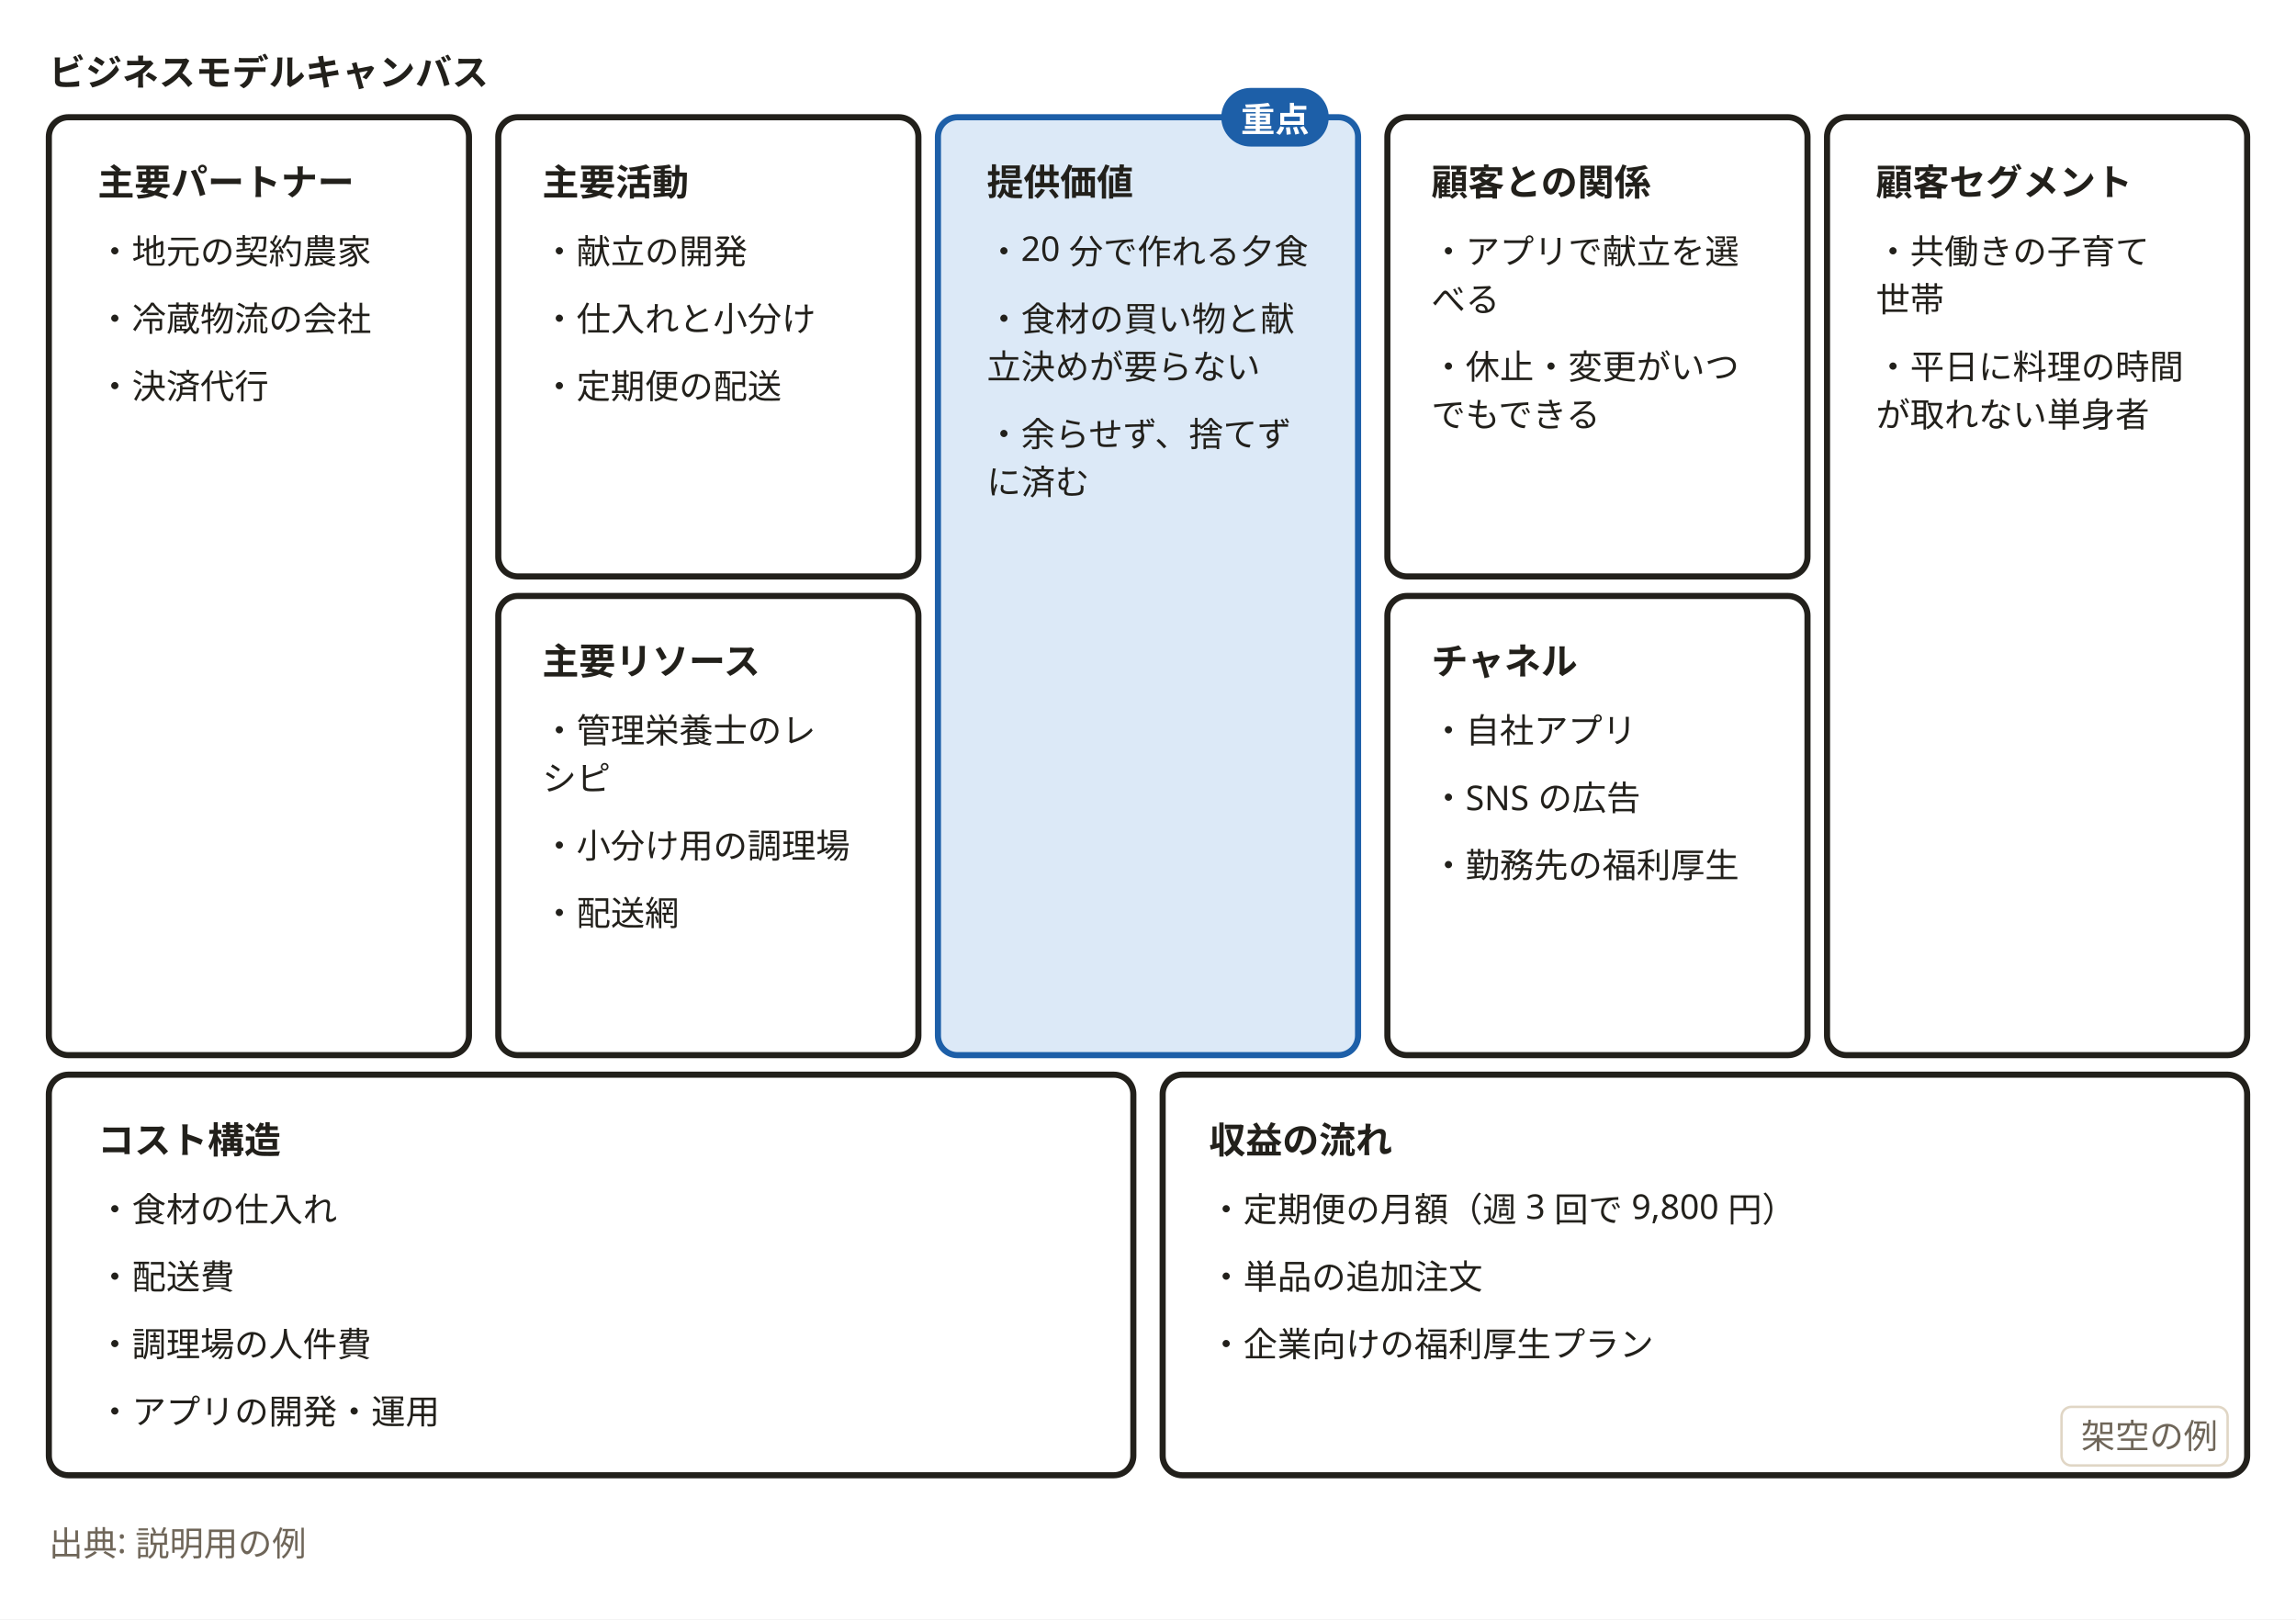
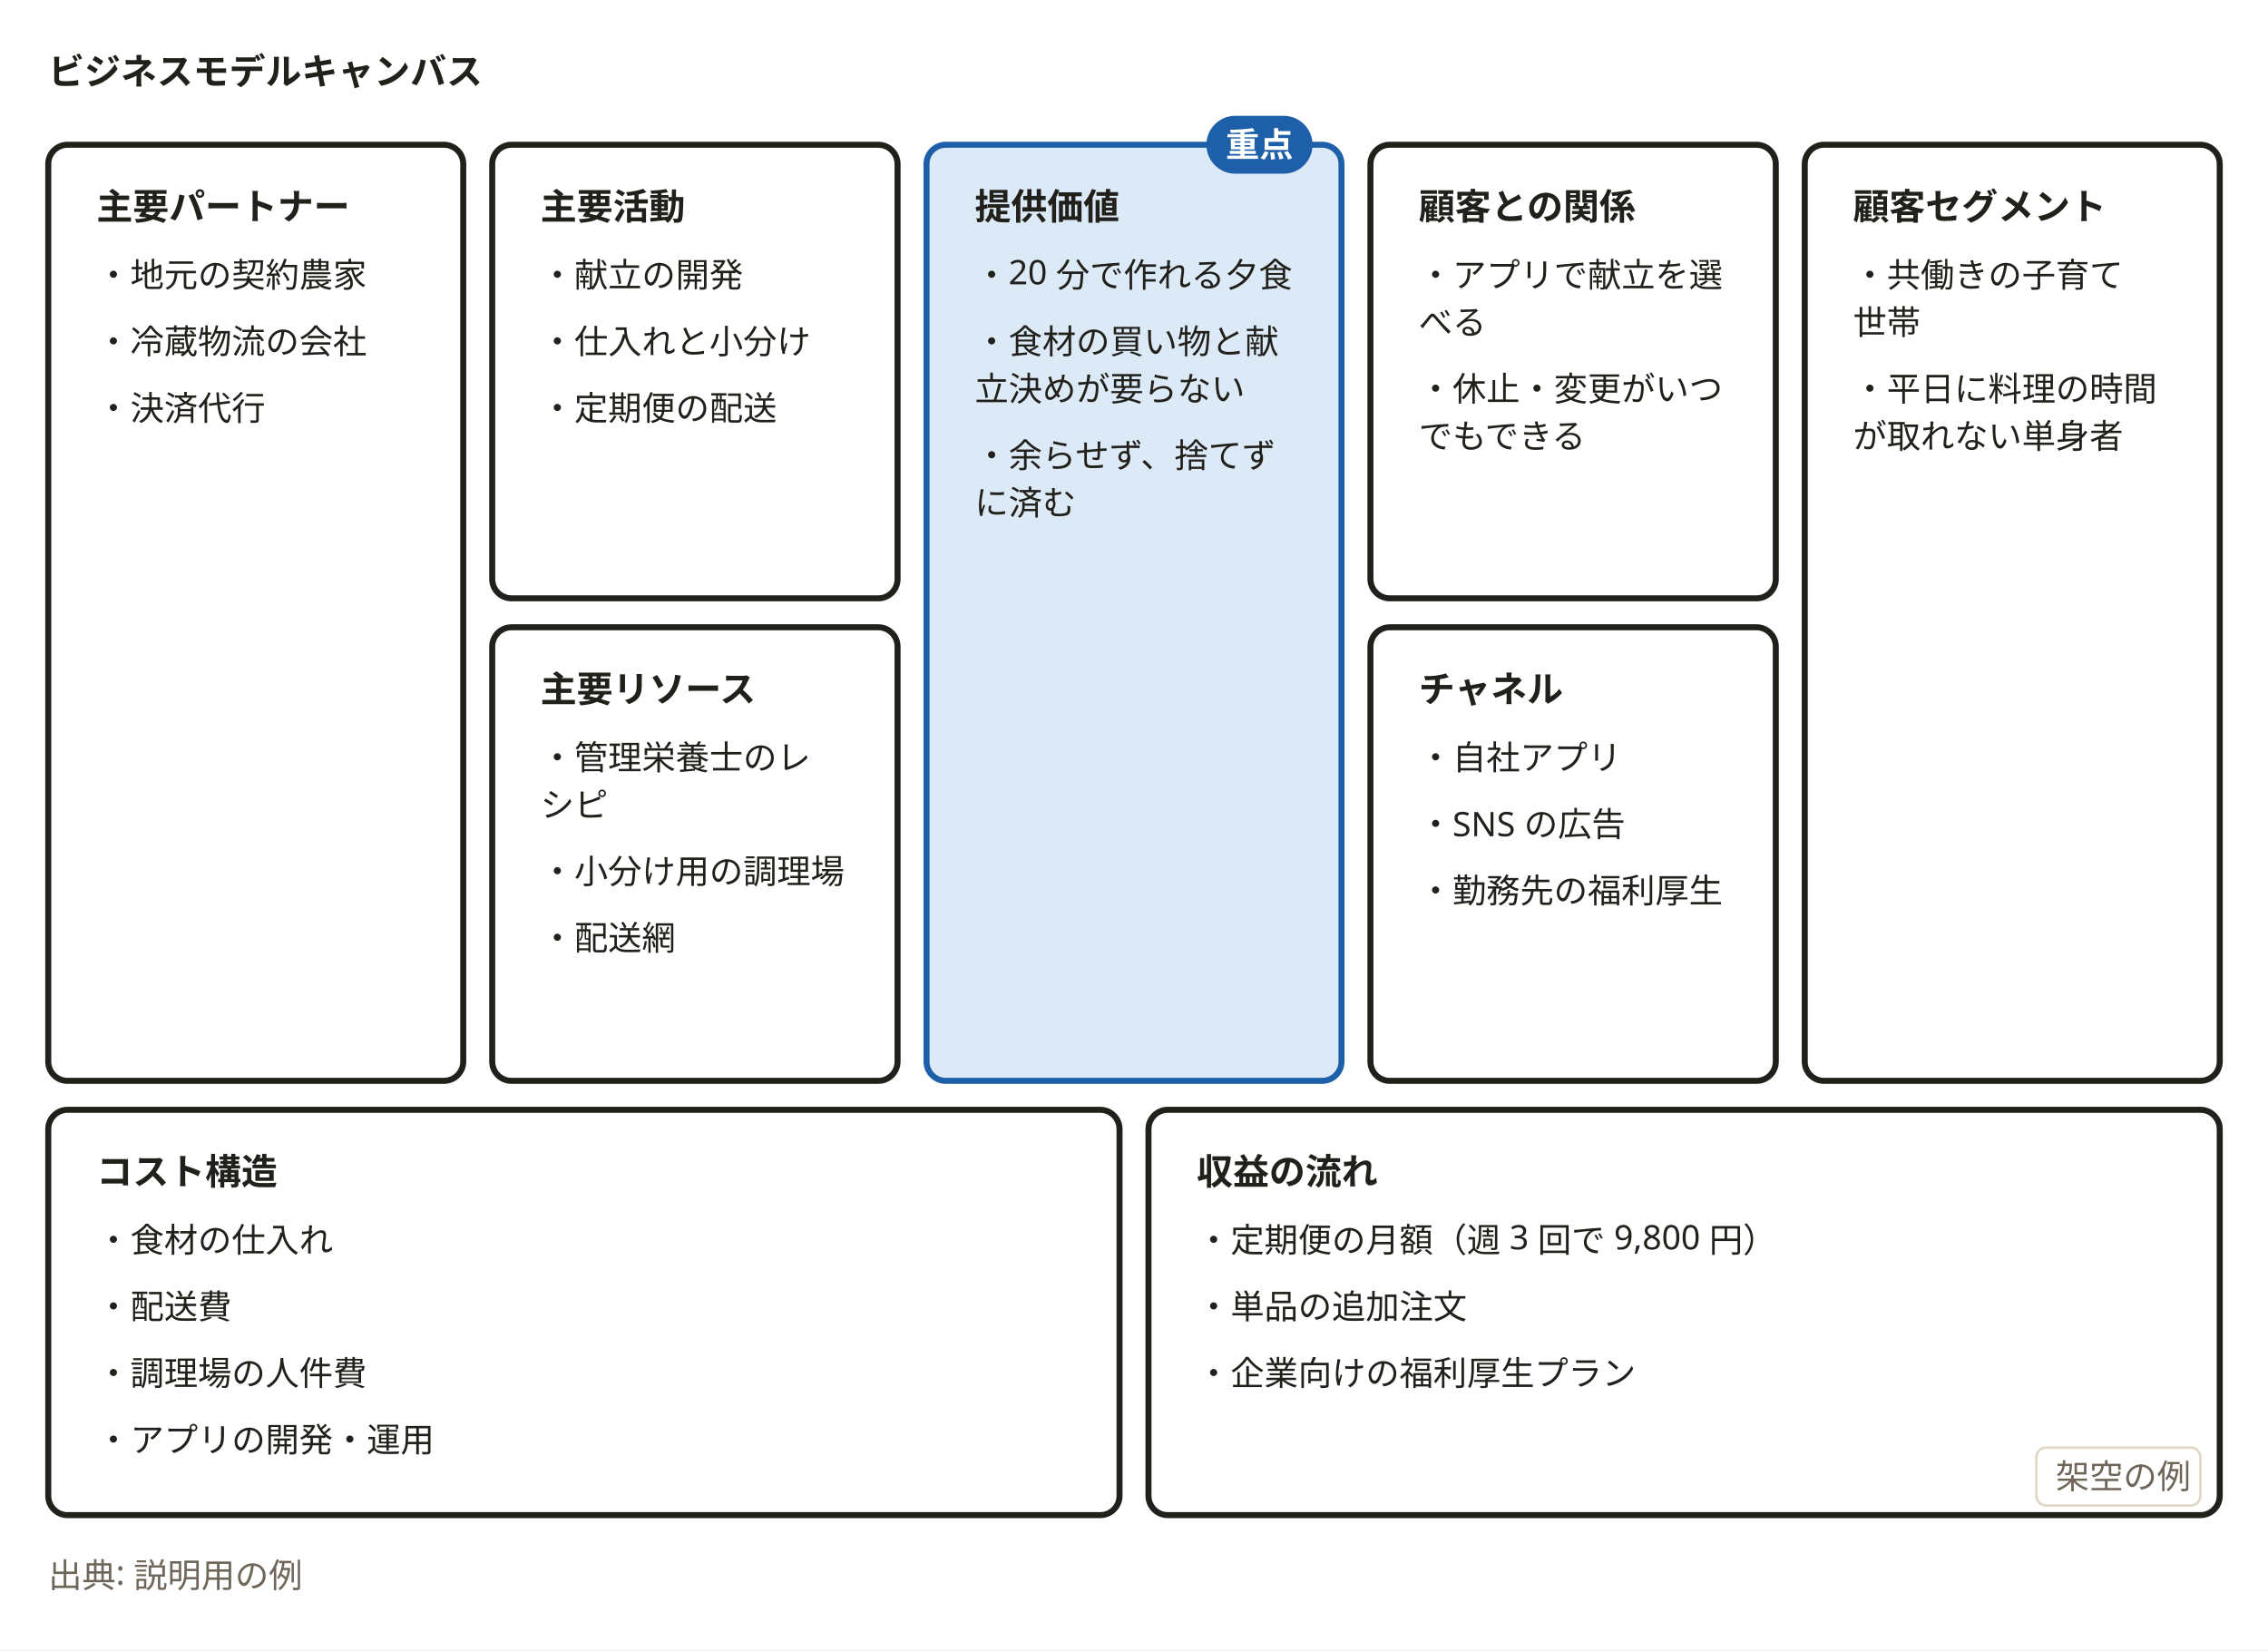
- <svg xmlns="http://www.w3.org/2000/svg" width="940" height="663" viewBox="0 0 940 663" role="img" aria-labelledby="svg-title svg-desc">
+ <svg xmlns="http://www.w3.org/2000/svg" width="940" height="684" viewBox="0 0 940 684" role="img" aria-labelledby="svg-title svg-desc">
  <style>
    text { font-family: 'Hiragino Sans','Hiragino Kaku Gothic ProN','Yu Gothic','YuGothic',Meiryo,'Noto Sans JP',sans-serif; }
    .emoji { font-family: 'Noto Color Emoji','Segoe UI Emoji',sans-serif; }
  </style>
-   <rect x="0" y="0" width="940" height="663" fill="#ffffff" />
+   <rect x="0" y="0" width="940" height="684" fill="#ffffff" />
  <text x="20" y="35" font-size="15" font-weight="700" fill="#22201b">ビジネスモデルキャンバス</text>
-   <rect x="20" y="48" width="172" height="384" rx="8" fill="#ffffff" stroke="#22201b" stroke-width="2.5" />
-   <text x="40" y="80" font-size="15" font-weight="700" fill="#22201b">主要パートナー</text>
-   <text x="40" y="108" font-size="14" font-weight="400" fill="#22201b">・地元の契約農家</text>
-   <text x="40" y="135.6" font-size="14" font-weight="400" fill="#22201b">・冷蔵物流の会社</text>
-   <text x="40" y="163.2" font-size="14" font-weight="400" fill="#22201b">・決済代行</text>
-   <rect x="204" y="48" width="172" height="188" rx="8" fill="#ffffff" stroke="#22201b" stroke-width="2.5" />
-   <text x="222" y="80" font-size="15" font-weight="700" fill="#22201b">主要活動</text>
-   <text x="222" y="108" font-size="14" font-weight="400" fill="#22201b">・献立の開発</text>
-   <text x="222" y="135.6" font-size="14" font-weight="400" fill="#22201b">・仕入れと小分け</text>
-   <text x="222" y="163.2" font-size="14" font-weight="400" fill="#22201b">・定期便の配送</text>
-   <rect x="204" y="244" width="172" height="188" rx="8" fill="#ffffff" stroke="#22201b" stroke-width="2.5" />
-   <text x="222" y="276.1" font-size="15" font-weight="700" fill="#22201b">主要リソース</text>
-   <text x="222" y="304.1" font-size="14" font-weight="400" fill="#22201b">・管理栄養士のレ</text>
-   <text x="222" y="323.7" font-size="14" font-weight="400" fill="#22201b">シピ</text>
-   <text x="222" y="351.3" font-size="14" font-weight="400" fill="#22201b">・小分け用の調理場</text>
-   <text x="222" y="378.9" font-size="14" font-weight="400" fill="#22201b">・配送網</text>
-   <rect x="384" y="48" width="172" height="384" rx="8" fill="#dce9f7" stroke="#1d5fa8" stroke-width="2.5" />
-   <text x="404" y="80" font-size="15" font-weight="700" fill="#22201b">提供価値</text>
-   <text x="404" y="108" font-size="14" font-weight="400" fill="#22201b">・20 分で作れる夕食</text>
-   <text x="404" y="135.6" font-size="14" font-weight="400" fill="#22201b">・食材の買い物と献</text>
-   <text x="404" y="155.2" font-size="14" font-weight="400" fill="#22201b">立決めが要らない</text>
-   <text x="404" y="182.8" font-size="14" font-weight="400" fill="#22201b">・余らせず、捨てず</text>
-   <text x="404" y="202.4" font-size="14" font-weight="400" fill="#22201b">に済む</text>
-   <rect x="500" y="36" width="44" height="24" rx="12" fill="#1d5fa8" />
-   <text x="522" y="54" text-anchor="middle" font-size="14" font-weight="700" fill="#ffffff">重点</text>
-   <rect x="568" y="48" width="172" height="188" rx="8" fill="#ffffff" stroke="#22201b" stroke-width="2.5" />
-   <text x="586" y="80" font-size="15" font-weight="700" fill="#22201b">顧客との関係</text>
-   <text x="586" y="108" font-size="14" font-weight="400" fill="#22201b">・アプリで献立を選</text>
-   <text x="586" y="127.6" font-size="14" font-weight="400" fill="#22201b">べる</text>
-   <text x="586" y="155.2" font-size="14" font-weight="400" fill="#22201b">・休止・変更がいつ</text>
-   <text x="586" y="174.8" font-size="14" font-weight="400" fill="#22201b">でもできる</text>
-   <rect x="568" y="244" width="172" height="188" rx="8" fill="#ffffff" stroke="#22201b" stroke-width="2.5" />
-   <text x="586" y="276.1" font-size="15" font-weight="700" fill="#22201b">チャネル</text>
-   <text x="586" y="304.1" font-size="14" font-weight="400" fill="#22201b">・自社アプリ</text>
-   <text x="586" y="331.7" font-size="14" font-weight="400" fill="#22201b">・SNS の広告</text>
-   <text x="586" y="359.3" font-size="14" font-weight="400" fill="#22201b">・勤務先の福利厚生</text>
-   <rect x="748" y="48" width="172" height="384" rx="8" fill="#ffffff" stroke="#22201b" stroke-width="2.5" />
-   <text x="768" y="80" font-size="15" font-weight="700" fill="#22201b">顧客セグメント</text>
-   <text x="768" y="108" font-size="14" font-weight="400" fill="#22201b">・共働きの子育て</text>
-   <text x="768" y="127.6" font-size="14" font-weight="400" fill="#22201b">世帯</text>
-   <text x="768" y="155.2" font-size="14" font-weight="400" fill="#22201b">・平日に料理の時間</text>
-   <text x="768" y="174.8" font-size="14" font-weight="400" fill="#22201b">が取れない単身者</text>
-   <rect x="20" y="440" width="444" height="164" rx="8" fill="#ffffff" stroke="#22201b" stroke-width="2.5" />
-   <text x="40" y="472.2" font-size="15" font-weight="700" fill="#22201b">コスト構造</text>
-   <text x="40" y="500.2" font-size="14" font-weight="400" fill="#22201b">・食材の仕入れ</text>
-   <text x="40" y="527.8" font-size="14" font-weight="400" fill="#22201b">・配送費</text>
-   <text x="40" y="555.4" font-size="14" font-weight="400" fill="#22201b">・調理場の人件費</text>
-   <text x="40" y="583" font-size="14" font-weight="400" fill="#22201b">・アプリの開発・運用</text>
-   <rect x="476" y="440" width="444" height="164" rx="8" fill="#ffffff" stroke="#22201b" stroke-width="2.5" />
-   <text x="495" y="472.2" font-size="15" font-weight="700" fill="#22201b">収益の流れ</text>
-   <text x="495" y="500.2" font-size="14" font-weight="400" fill="#22201b">・定期便の月額（週 3 回で 9,800 円）</text>
-   <text x="495" y="527.8" font-size="14" font-weight="400" fill="#22201b">・単品の追加注文</text>
-   <text x="495" y="555.4" font-size="14" font-weight="400" fill="#22201b">・企業向けの福利厚生プラン</text>
-   <rect x="844" y="576" width="68" height="24" rx="4" fill="#ffffff" stroke="#e0d6c5" stroke-width="1" />
-   <text x="880" y="593" font-size="14" text-anchor="middle" fill="#6f6659">架空の例</text>
-   <text x="20" y="637" font-size="14" font-weight="400" fill="#6f6659">出典: 説明用の例</text>
+   <rect x="20" y="60" width="172" height="388" rx="8" fill="#ffffff" stroke="#22201b" stroke-width="2.5" />
+   <text x="40" y="91" font-size="15" font-weight="700" fill="#22201b">主要パートナー</text>
+   <text x="40" y="119" font-size="14" font-weight="400" fill="#22201b">・地元の契約農家</text>
+   <text x="40" y="146.6" font-size="14" font-weight="400" fill="#22201b">・冷蔵物流の会社</text>
+   <text x="40" y="174.2" font-size="14" font-weight="400" fill="#22201b">・決済代行</text>
+   <rect x="204" y="60" width="168" height="188" rx="8" fill="#ffffff" stroke="#22201b" stroke-width="2.5" />
+   <text x="224" y="91" font-size="15" font-weight="700" fill="#22201b">主要活動</text>
+   <text x="224" y="119" font-size="14" font-weight="400" fill="#22201b">・献立の開発</text>
+   <text x="224" y="146.6" font-size="14" font-weight="400" fill="#22201b">・仕入れと小分け</text>
+   <text x="224" y="174.2" font-size="14" font-weight="400" fill="#22201b">・定期便の配送</text>
+   <rect x="204" y="260" width="168" height="188" rx="8" fill="#ffffff" stroke="#22201b" stroke-width="2.5" />
+   <text x="224" y="291" font-size="15" font-weight="700" fill="#22201b">主要リソース</text>
+   <text x="224" y="319" font-size="14" font-weight="400" fill="#22201b">・管理栄養士のレ</text>
+   <text x="224" y="338.6" font-size="14" font-weight="400" fill="#22201b">シピ</text>
+   <text x="224" y="366.2" font-size="14" font-weight="400" fill="#22201b">・小分け用の調理場</text>
+   <text x="224" y="393.8" font-size="14" font-weight="400" fill="#22201b">・配送網</text>
+   <rect x="384" y="60" width="172" height="388" rx="8" fill="#dce9f7" stroke="#1d5fa8" stroke-width="2.5" />
+   <text x="404" y="91" font-size="15" font-weight="700" fill="#22201b">提供価値</text>
+   <text x="404" y="119" font-size="14" font-weight="400" fill="#22201b">・20 分で作れる夕食</text>
+   <text x="404" y="146.6" font-size="14" font-weight="400" fill="#22201b">・食材の買い物と献</text>
+   <text x="404" y="166.2" font-size="14" font-weight="400" fill="#22201b">立決めが要らない</text>
+   <text x="404" y="193.8" font-size="14" font-weight="400" fill="#22201b">・余らせず、捨てず</text>
+   <text x="404" y="213.4" font-size="14" font-weight="400" fill="#22201b">に済む</text>
+   <rect x="500" y="48" width="44" height="24" rx="12" fill="#1d5fa8" />
+   <text x="522" y="65" text-anchor="middle" font-size="14" font-weight="700" fill="#ffffff">重点</text>
+   <rect x="568" y="60" width="168" height="188" rx="8" fill="#ffffff" stroke="#22201b" stroke-width="2.5" />
+   <text x="588" y="91" font-size="15" font-weight="700" fill="#22201b">顧客との関係</text>
+   <text x="588" y="119" font-size="14" font-weight="400" fill="#22201b">・アプリで献立を選</text>
+   <text x="588" y="138.6" font-size="14" font-weight="400" fill="#22201b">べる</text>
+   <text x="588" y="166.2" font-size="14" font-weight="400" fill="#22201b">・休止・変更がいつ</text>
+   <text x="588" y="185.8" font-size="14" font-weight="400" fill="#22201b">でもできる</text>
+   <rect x="568" y="260" width="168" height="188" rx="8" fill="#ffffff" stroke="#22201b" stroke-width="2.5" />
+   <text x="588" y="291" font-size="15" font-weight="700" fill="#22201b">チャネル</text>
+   <text x="588" y="319" font-size="14" font-weight="400" fill="#22201b">・自社アプリ</text>
+   <text x="588" y="346.6" font-size="14" font-weight="400" fill="#22201b">・SNS の広告</text>
+   <text x="588" y="374.2" font-size="14" font-weight="400" fill="#22201b">・勤務先の福利厚生</text>
+   <rect x="748" y="60" width="172" height="388" rx="8" fill="#ffffff" stroke="#22201b" stroke-width="2.5" />
+   <text x="768" y="91" font-size="15" font-weight="700" fill="#22201b">顧客セグメント</text>
+   <text x="768" y="119" font-size="14" font-weight="400" fill="#22201b">・共働きの子育て</text>
+   <text x="768" y="138.6" font-size="14" font-weight="400" fill="#22201b">世帯</text>
+   <text x="768" y="166.2" font-size="14" font-weight="400" fill="#22201b">・平日に料理の時間</text>
+   <text x="768" y="185.8" font-size="14" font-weight="400" fill="#22201b">が取れない単身者</text>
+   <rect x="20" y="460" width="444" height="168" rx="8" fill="#ffffff" stroke="#22201b" stroke-width="2.5" />
+   <text x="40" y="491" font-size="15" font-weight="700" fill="#22201b">コスト構造</text>
+   <text x="40" y="519" font-size="14" font-weight="400" fill="#22201b">・食材の仕入れ</text>
+   <text x="40" y="546.6" font-size="14" font-weight="400" fill="#22201b">・配送費</text>
+   <text x="40" y="574.2" font-size="14" font-weight="400" fill="#22201b">・調理場の人件費</text>
+   <text x="40" y="601.8" font-size="14" font-weight="400" fill="#22201b">・アプリの開発・運用</text>
+   <rect x="476" y="460" width="444" height="168" rx="8" fill="#ffffff" stroke="#22201b" stroke-width="2.5" />
+   <text x="496" y="491" font-size="15" font-weight="700" fill="#22201b">収益の流れ</text>
+   <text x="496" y="519" font-size="14" font-weight="400" fill="#22201b">・定期便の月額（週 3 回で 9,800 円）</text>
+   <text x="496" y="546.6" font-size="14" font-weight="400" fill="#22201b">・単品の追加注文</text>
+   <text x="496" y="574.2" font-size="14" font-weight="400" fill="#22201b">・企業向けの福利厚生プラン</text>
+   <rect x="844" y="600" width="68" height="24" rx="4" fill="#ffffff" stroke="#e0d6c5" stroke-width="1" />
+   <text x="880" y="617" font-size="14" text-anchor="middle" fill="#6f6659">架空の例</text>
+   <text x="20" y="658" font-size="14" font-weight="400" fill="#6f6659">出典: 説明用の例</text>
</svg>
